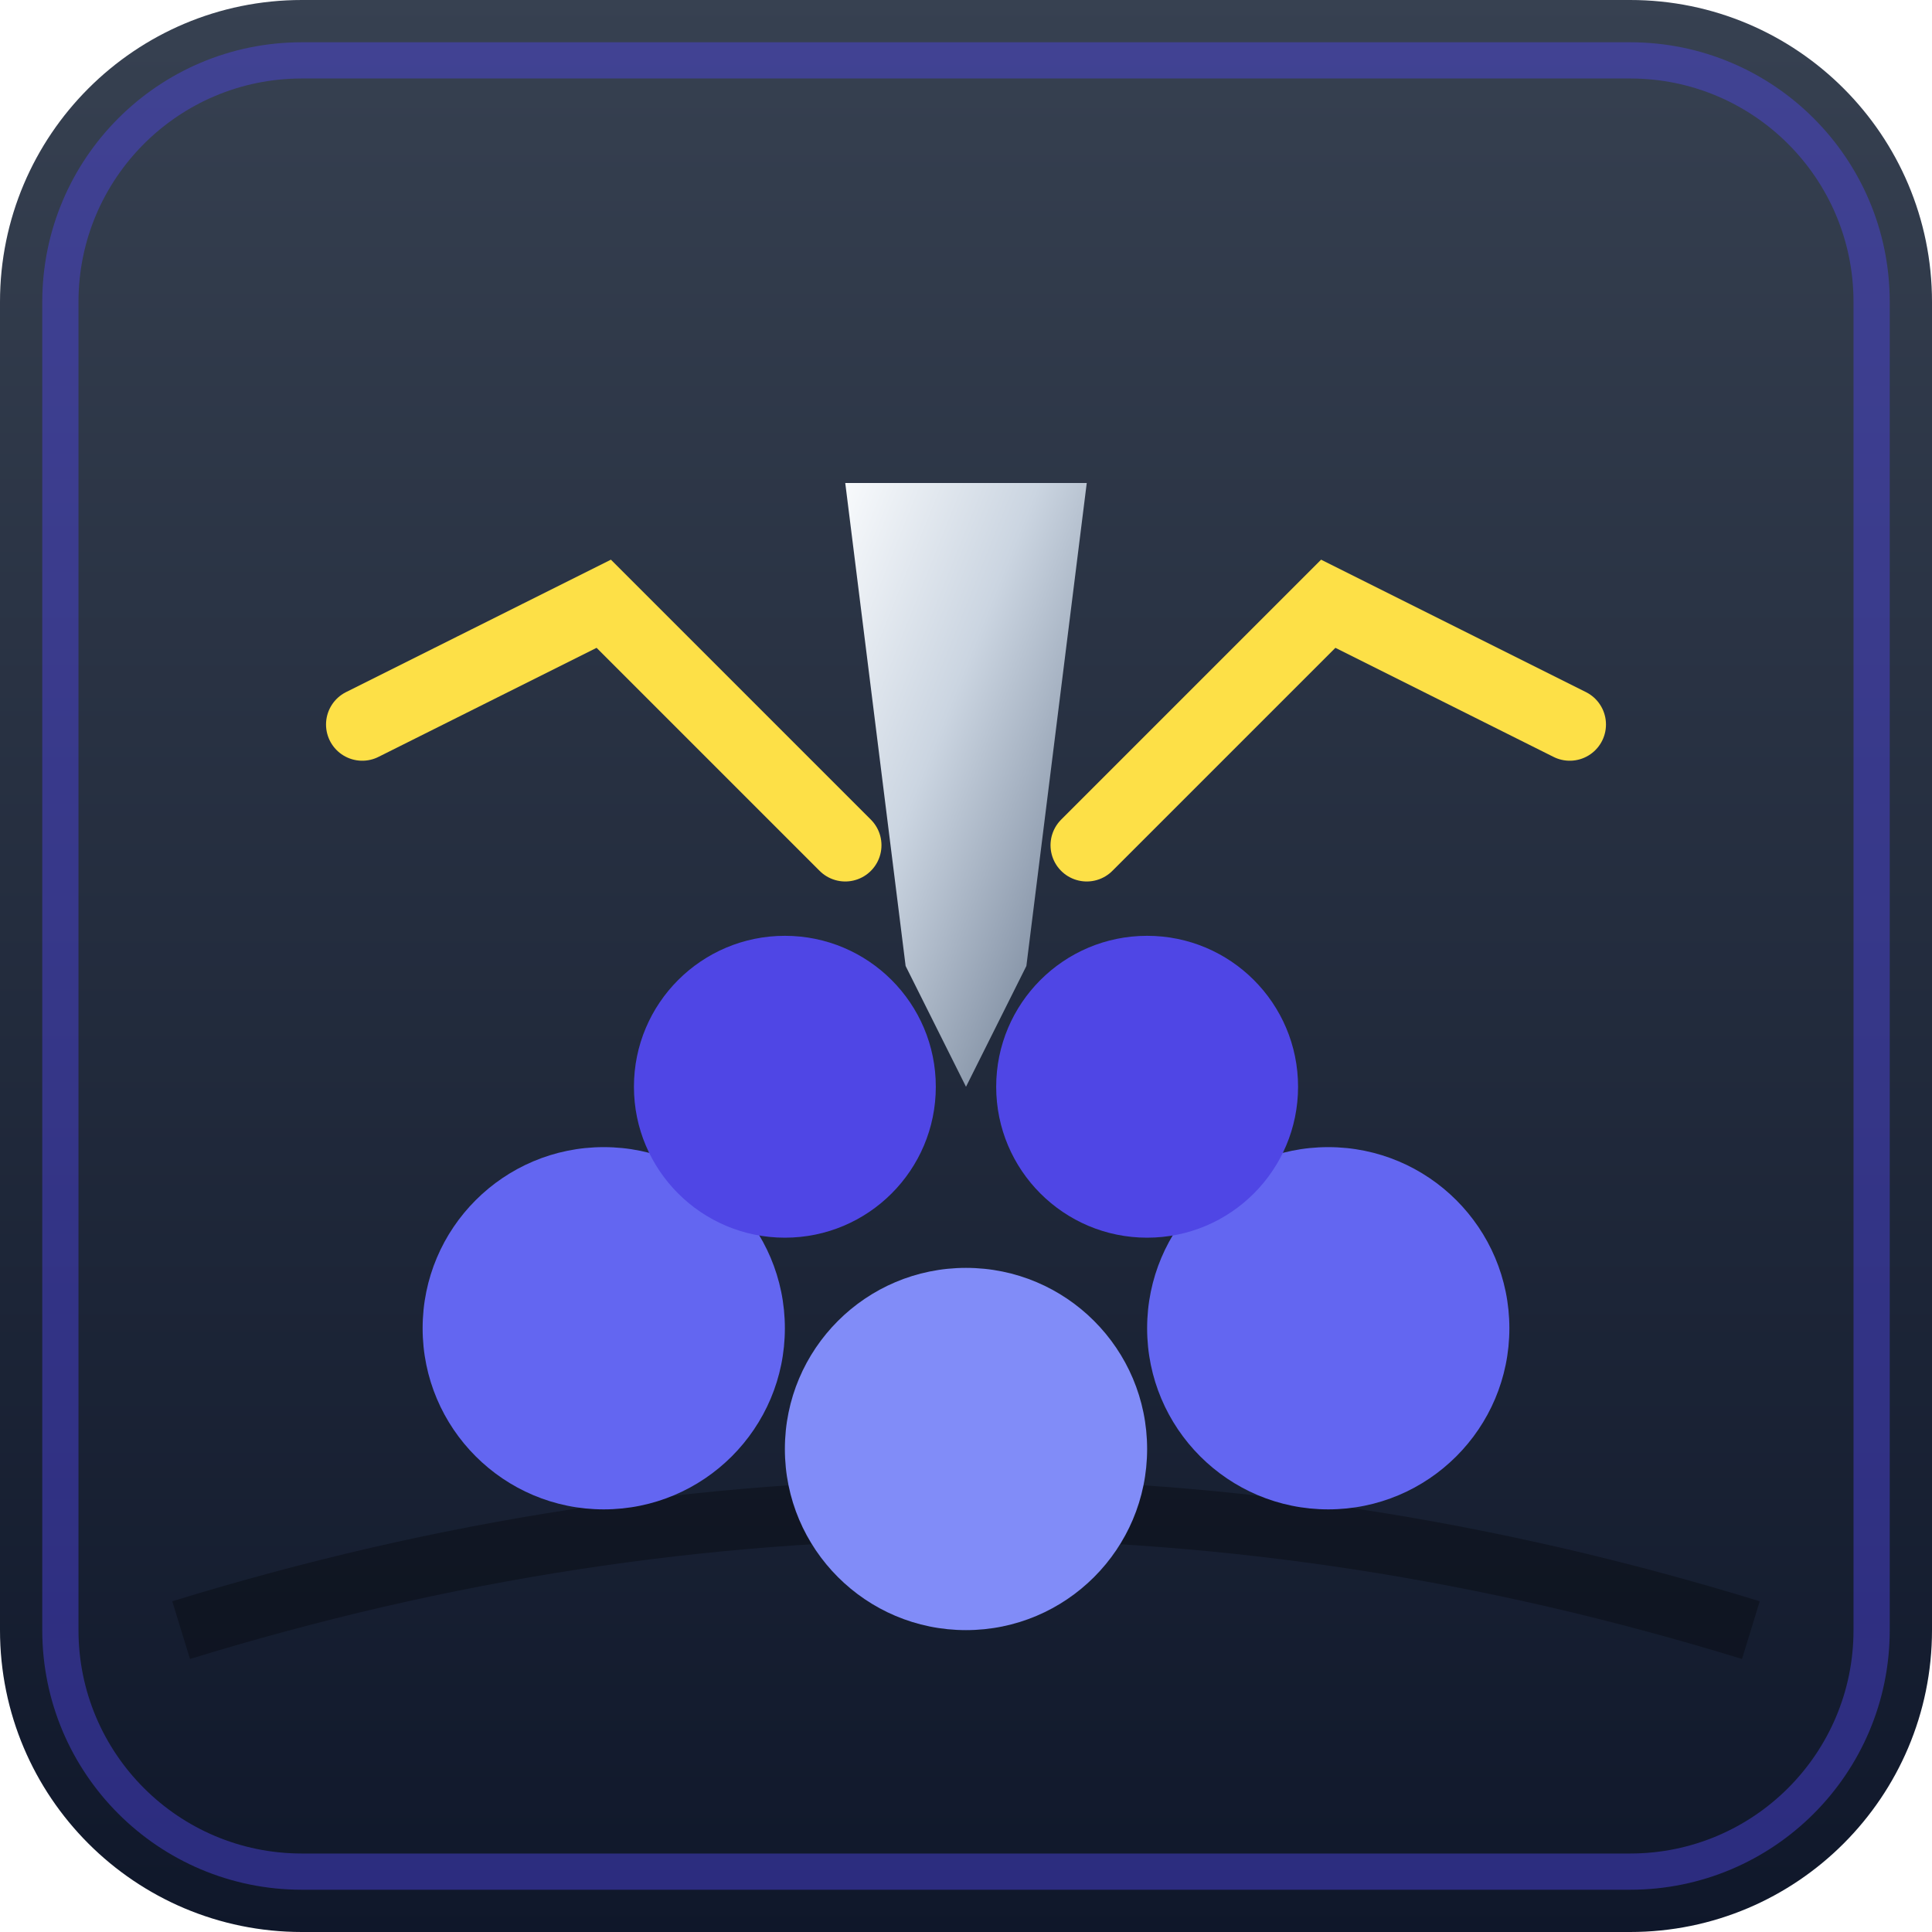
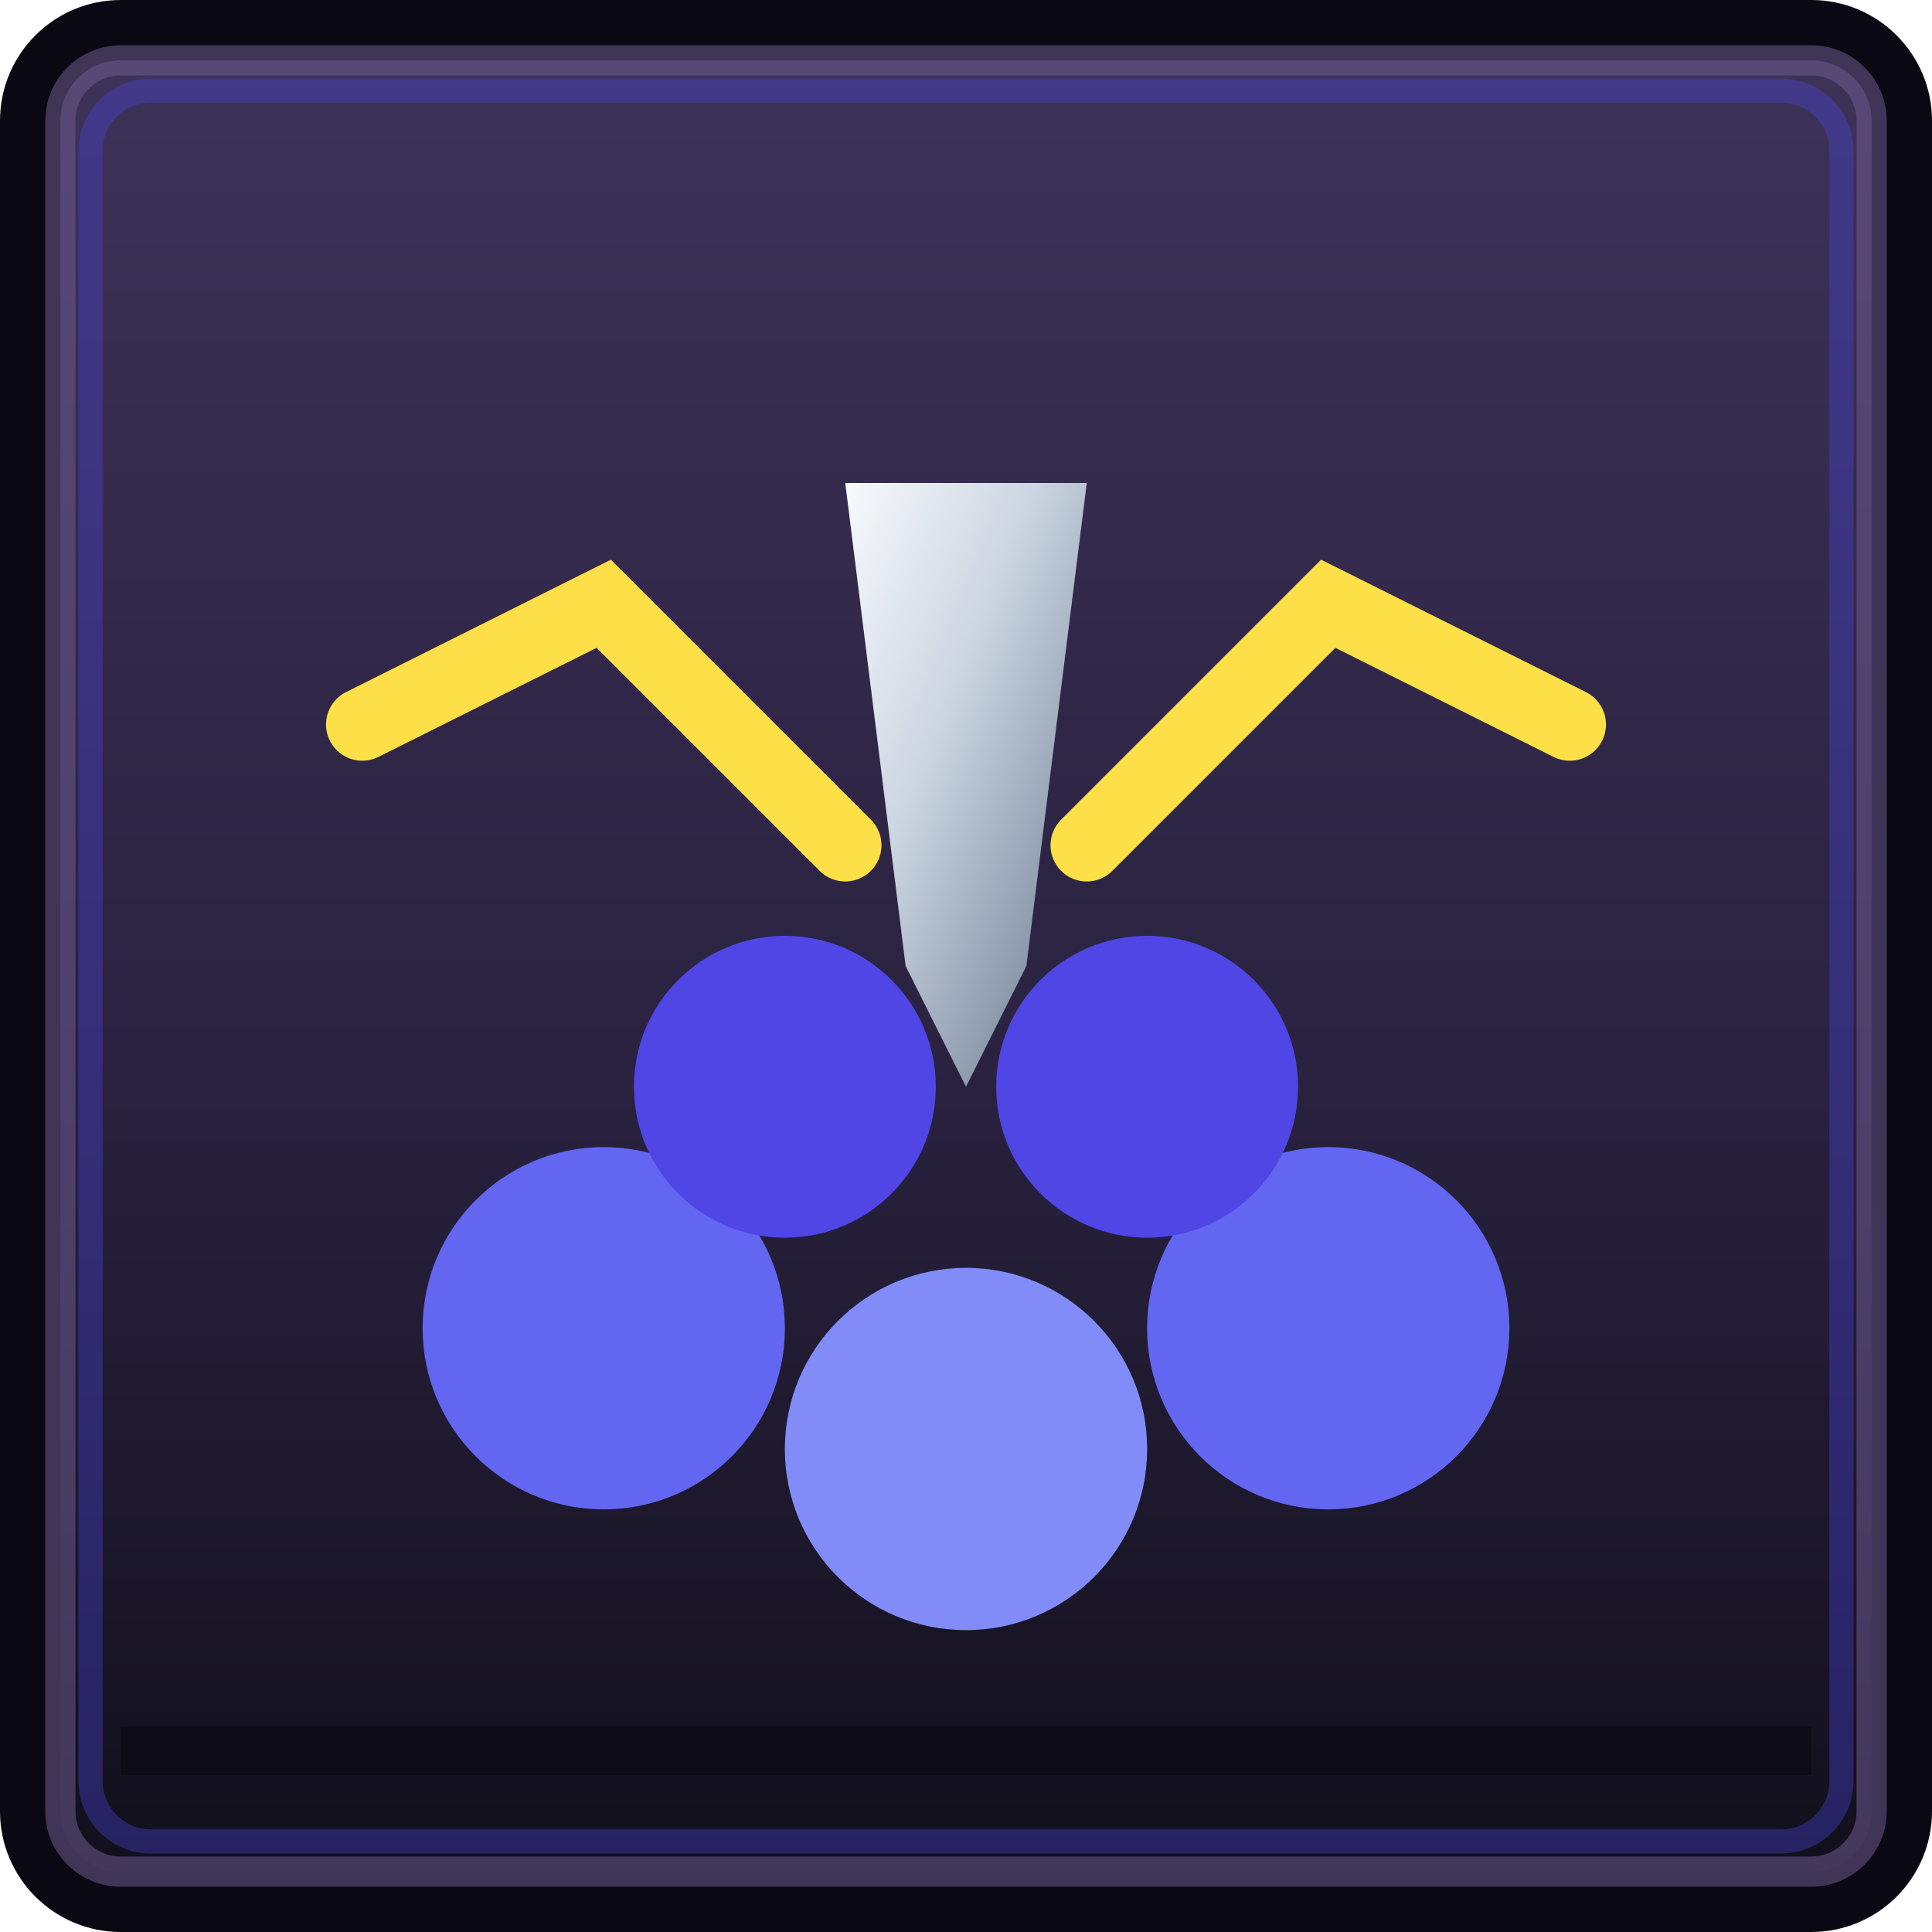
<svg xmlns="http://www.w3.org/2000/svg" viewBox="0 0 32 32" fill="none">
  <defs>
    <linearGradient id="bowlingbash-bg" x1="0" y1="0" x2="0" y2="1">
-       <stop offset="0%" stop-color="#374151" />
-       <stop offset="100%" stop-color="#0f172a" />
+       <stop offset="0%" stop-color="#3d3258" />
+       <stop offset="55%" stop-color="#2a2240" />
+       <stop offset="100%" stop-color="#12101c" />
    </linearGradient>
    <linearGradient id="bowlingbash-steel" x1="0" y1="0" x2="1" y2="1">
      <stop offset="0%" stop-color="#f8fafc" />
      <stop offset="40%" stop-color="#cbd5e1" />
      <stop offset="100%" stop-color="#64748b" />
    </linearGradient>
    <linearGradient id="bowlingbash-gold" x1="0" y1="0" x2="0" y2="1">
      <stop offset="0%" stop-color="#fde68a" />
      <stop offset="55%" stop-color="#d97706" />
      <stop offset="100%" stop-color="#92400e" />
    </linearGradient>
    <linearGradient id="bowlingbash-fire" x1="0" y1="1" x2="0" y2="0">
      <stop offset="0%" stop-color="#dc2626" />
      <stop offset="50%" stop-color="#f97316" />
      <stop offset="100%" stop-color="#fde047" />
    </linearGradient>
    <linearGradient id="bowlingbash-holy" x1="0" y1="0" x2="0" y2="1">
      <stop offset="0%" stop-color="#fff" />
      <stop offset="45%" stop-color="#fef08a" />
      <stop offset="100%" stop-color="#ca8a04" />
    </linearGradient>
    <linearGradient id="bowlingbash-wood" x1="0" y1="0" x2="1" y2="1">
      <stop offset="0%" stop-color="#a16207" />
      <stop offset="100%" stop-color="#451a03" />
    </linearGradient>
    <radialGradient id="bowlingbash-gem" cx="35%" cy="30%" r="70%">
      <stop offset="0%" stop-color="#e0e7ff" />
      <stop offset="50%" stop-color="#6366f1" />
      <stop offset="100%" stop-color="#312e81" />
    </radialGradient>
    <filter id="bowlingbash-glow" x="-30%" y="-30%" width="160%" height="160%">
      <feGaussianBlur stdDeviation="0.8" result="b" />
      <feMerge>
        <feMergeNode in="b" />
        <feMergeNode in="SourceGraphic" />
      </feMerge>
    </filter>
  </defs>
-   <rect width="32" height="32" rx="5" fill="url(#bowlingbash-bg)" />
-   <rect x="1" y="1" width="30" height="30" rx="4" fill="none" stroke="#4f46e5" stroke-opacity="0.45" stroke-width="0.6" />
-   <path d="M3 27 Q16 23 29 27" stroke="#000" stroke-opacity="0.3" stroke-width="1" fill="none" />
+   <rect width="32" height="32" rx="2" fill="#0a0812" />
+   <rect x="1" y="1" width="30" height="30" rx="1" fill="url(#bowlingbash-bg)" />
+   <rect x="1" y="1" width="30" height="30" rx="1" fill="none" stroke="#6b5a8f" stroke-opacity="0.55" stroke-width="0.5" />
+   <rect x="1.5" y="1.5" width="29" height="29" rx="1" fill="none" stroke="#4f46e5" stroke-opacity="0.35" stroke-width="0.4" />
+   <path d="M2 29 L30 29" stroke="#000" stroke-opacity="0.35" stroke-width="0.8" />
  <circle cx="10" cy="22" r="3" fill="#6366f1" />
  <circle cx="16" cy="24" r="3" fill="#818cf8" />
  <circle cx="22" cy="22" r="3" fill="#6366f1" />
  <circle cx="13" cy="18" r="2.5" fill="#4f46e5" />
  <circle cx="19" cy="18" r="2.5" fill="#4f46e5" />
  <path d="M14 8 L18 8 L17 16 L16 18 L15 16 Z" fill="url(#bowlingbash-steel)" />
  <path d="M6 12 L10 10 L14 14" stroke="#fde047" stroke-width="1.2" fill="none" stroke-linecap="round" />
  <path d="M26 12 L22 10 L18 14" stroke="#fde047" stroke-width="1.2" fill="none" stroke-linecap="round" />
</svg>
